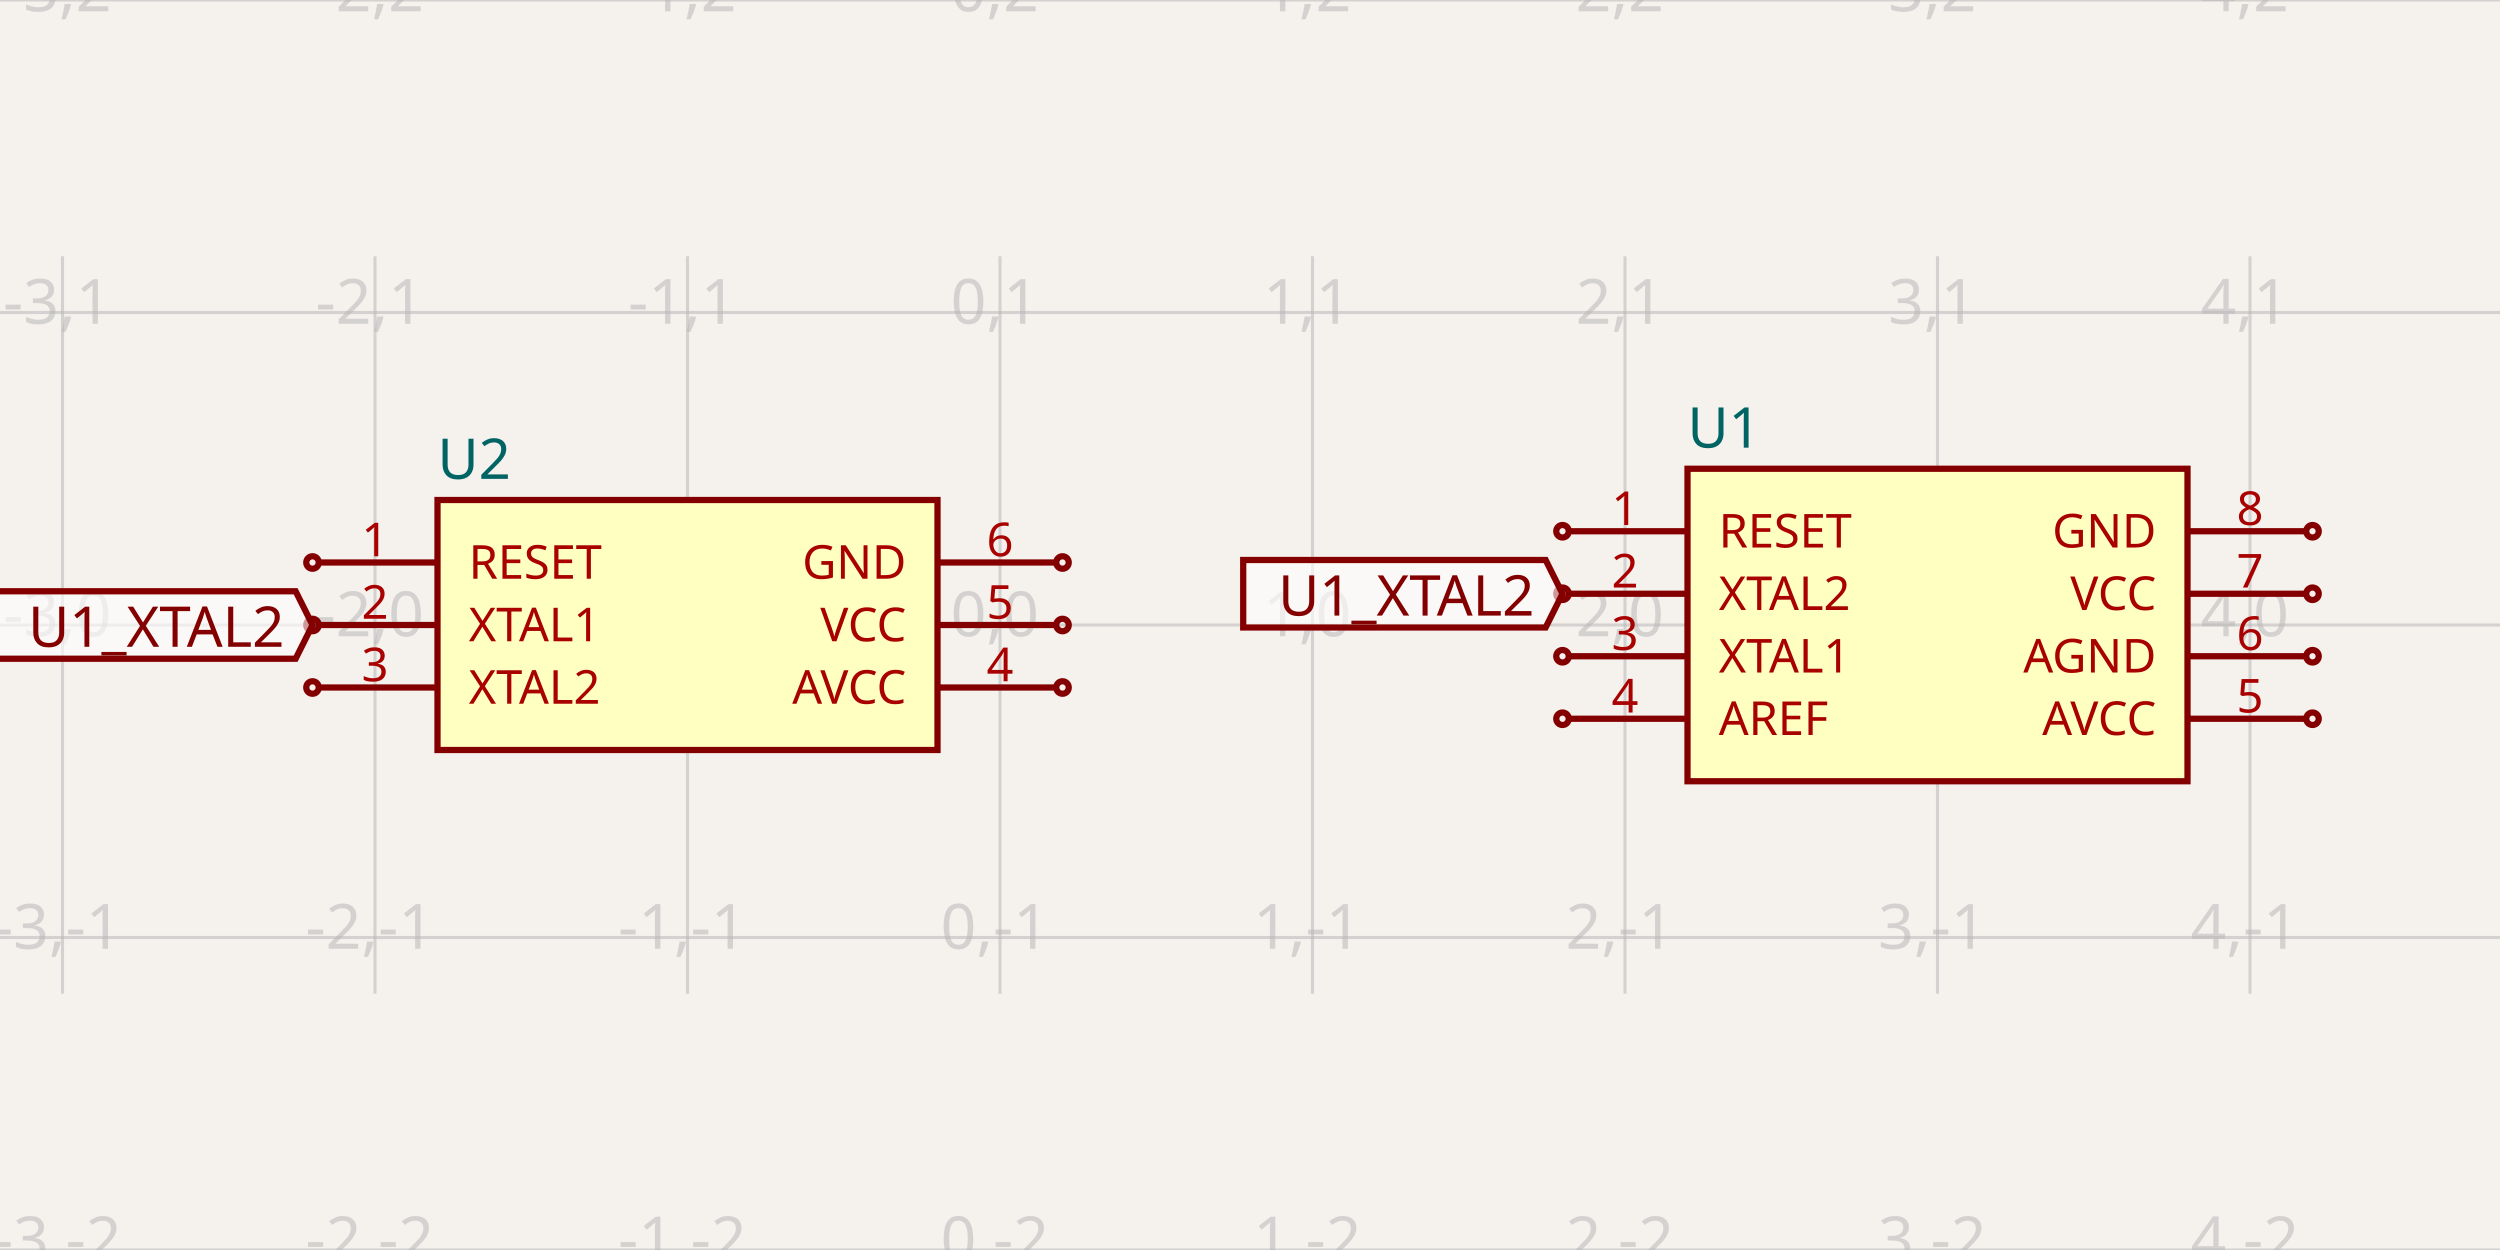
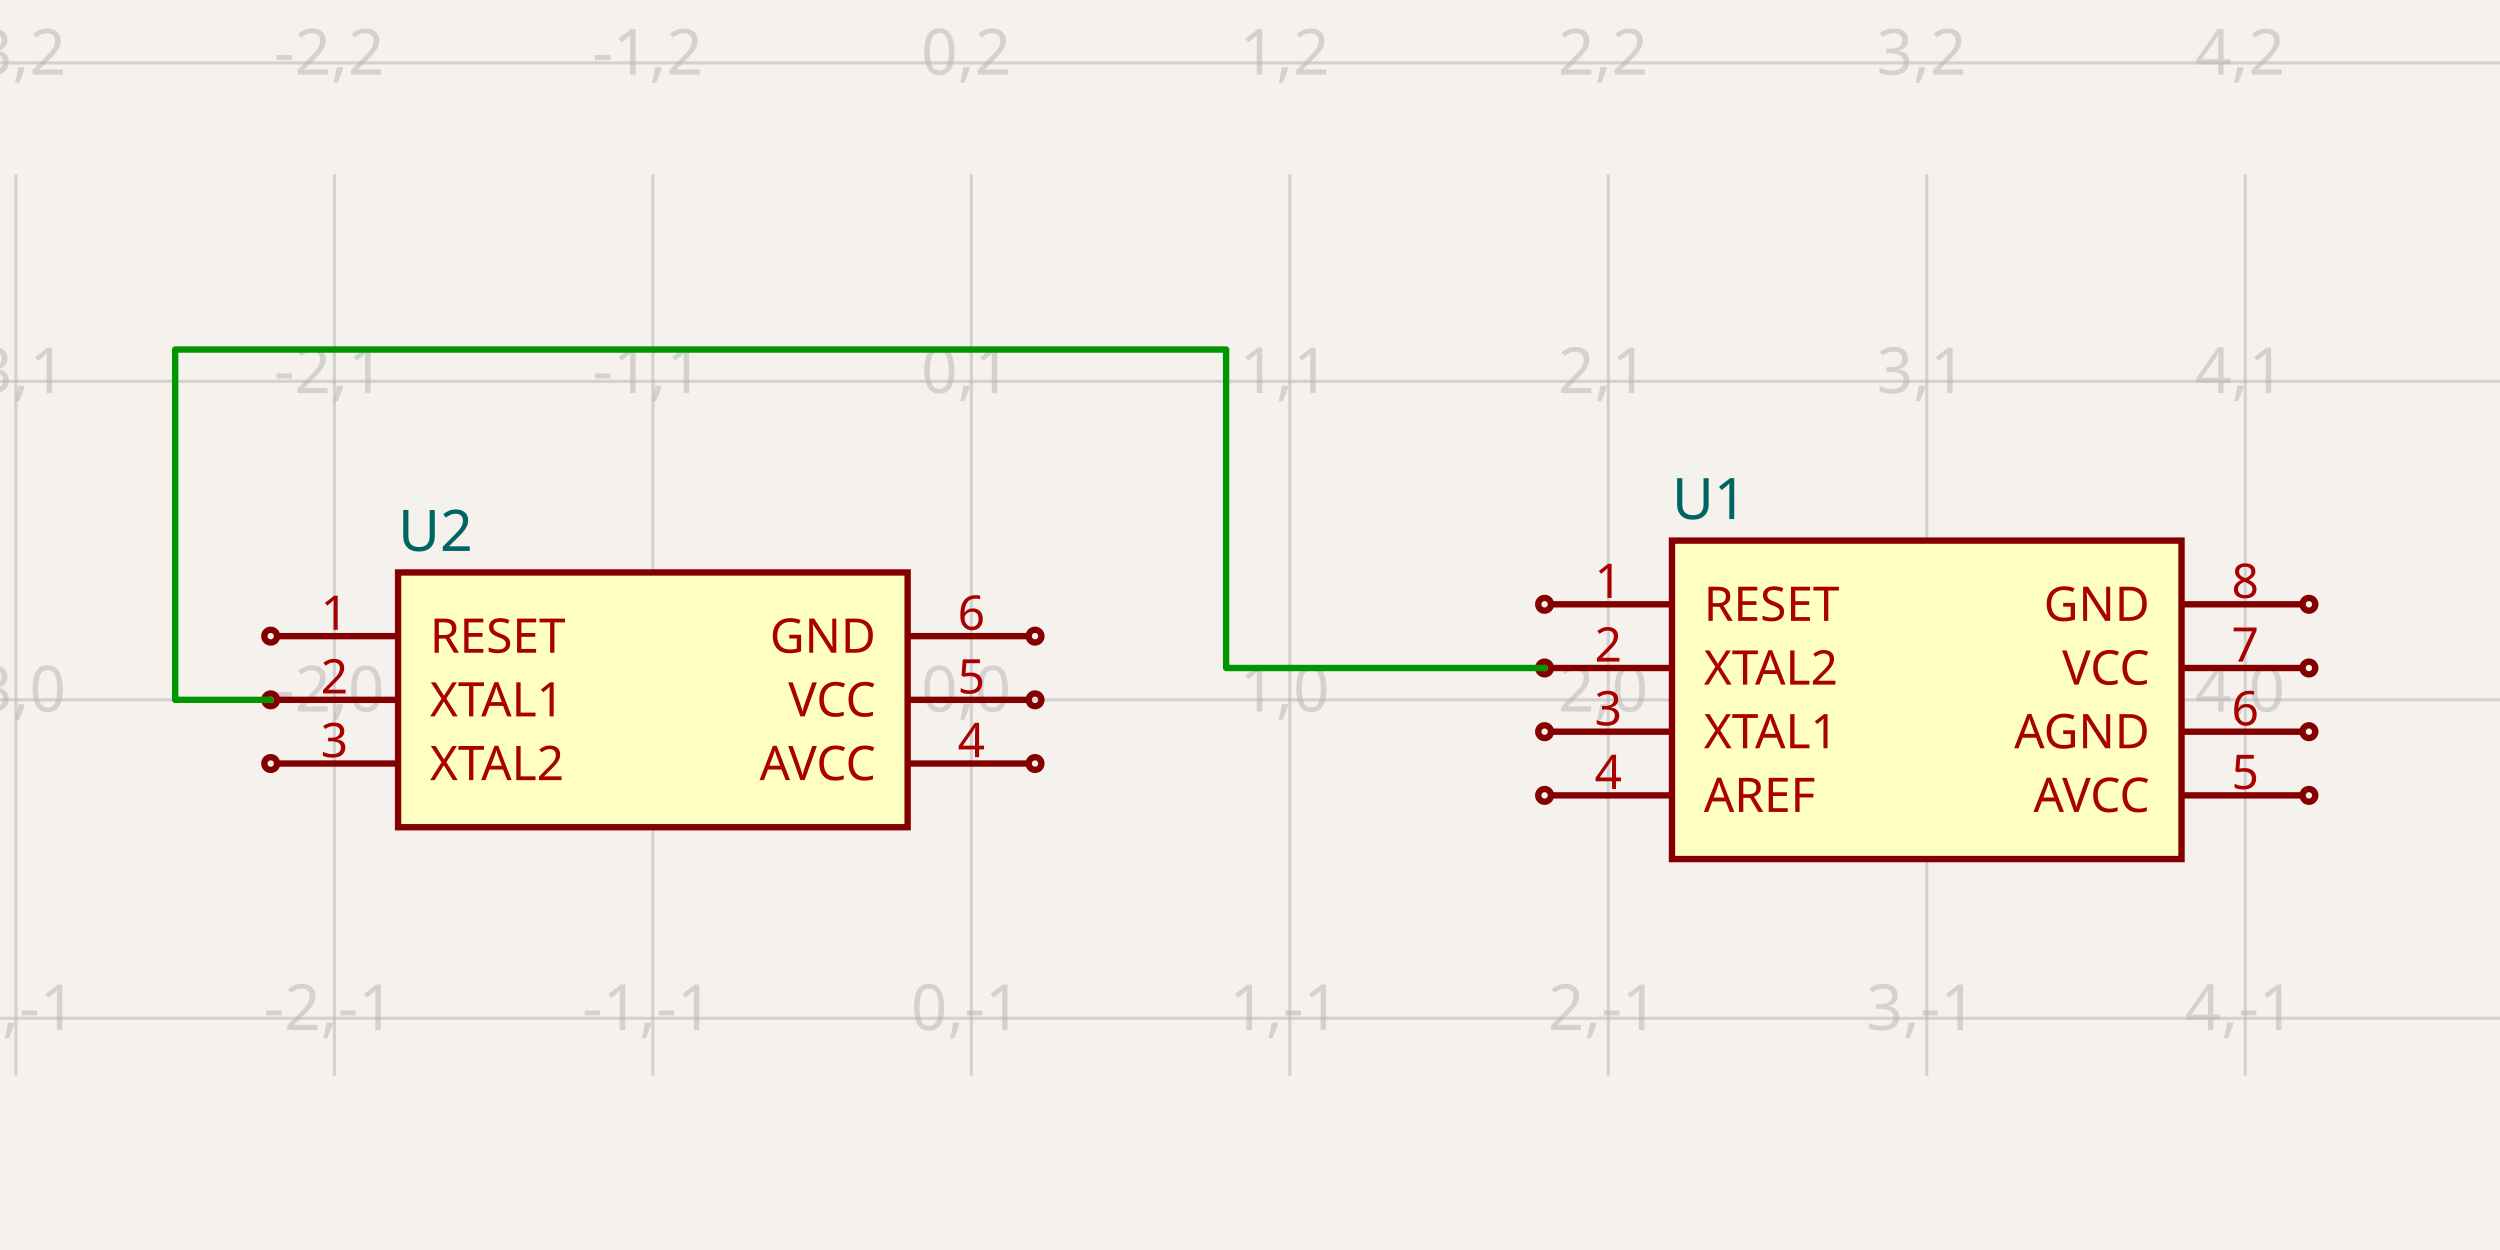
- <svg xmlns="http://www.w3.org/2000/svg" width="1200" height="600" style="background-color: rgb(245, 241, 237)" data-real-to-screen-transform="matrix(150,0,0,-150,480,300)">
+ <svg xmlns="http://www.w3.org/2000/svg" width="1200" height="600" style="background-color: rgb(245, 241, 237)" data-real-to-screen-transform="matrix(152.8662420382,0,0,-152.8662420382,466.2420382166,335.923566879)">
  <style>
              .boundary { fill: rgb(245, 241, 237); }
              .schematic-boundary { fill: none; stroke: #fff; }
              .component { fill: none; stroke: rgb(132, 0, 0); }
              .chip { fill: rgb(255, 255, 194); stroke: rgb(132, 0, 0); }
              .component-pin { fill: none; stroke: rgb(132, 0, 0); }
              .trace:hover {
                filter: invert(1);
              }
              .trace:hover .trace-crossing-outline {
                opacity: 0;
              }
              .text { font-family: sans-serif; fill: rgb(0, 150, 0); }
              .pin-number { fill: rgb(169, 0, 0); }
              .port-label { fill: rgb(0, 100, 100); }
              .component-name { fill: rgb(0, 100, 100); }
            </style>
  <rect class="boundary" x="0" y="0" width="1200" height="600" />
  <g class="grid">
-     <line x1="-120" y1="477" x2="-120" y2="123" stroke="rgb(181, 181, 181)" stroke-width="1.5" stroke-opacity="0.5" />
-     <line x1="30" y1="477" x2="30" y2="123" stroke="rgb(181, 181, 181)" stroke-width="1.5" stroke-opacity="0.5" />
-     <line x1="180" y1="477" x2="180" y2="123" stroke="rgb(181, 181, 181)" stroke-width="1.5" stroke-opacity="0.5" />
-     <line x1="330" y1="477" x2="330" y2="123" stroke="rgb(181, 181, 181)" stroke-width="1.5" stroke-opacity="0.5" />
-     <line x1="480" y1="477" x2="480" y2="123" stroke="rgb(181, 181, 181)" stroke-width="1.5" stroke-opacity="0.5" />
-     <line x1="630" y1="477" x2="630" y2="123" stroke="rgb(181, 181, 181)" stroke-width="1.5" stroke-opacity="0.5" />
-     <line x1="780" y1="477" x2="780" y2="123" stroke="rgb(181, 181, 181)" stroke-width="1.5" stroke-opacity="0.5" />
-     <line x1="930" y1="477" x2="930" y2="123" stroke="rgb(181, 181, 181)" stroke-width="1.5" stroke-opacity="0.5" />
-     <line x1="1080" y1="477" x2="1080" y2="123" stroke="rgb(181, 181, 181)" stroke-width="1.5" stroke-opacity="0.5" />
-     <line x1="1230" y1="477" x2="1230" y2="123" stroke="rgb(181, 181, 181)" stroke-width="1.5" stroke-opacity="0.5" />
-     <line x1="0" y1="600" x2="1200" y2="600" stroke="rgb(181, 181, 181)" stroke-width="1.5" stroke-opacity="0.5" />
-     <line x1="0" y1="450" x2="1200" y2="450" stroke="rgb(181, 181, 181)" stroke-width="1.5" stroke-opacity="0.5" />
-     <line x1="0" y1="300" x2="1200" y2="300" stroke="rgb(181, 181, 181)" stroke-width="1.5" stroke-opacity="0.5" />
-     <line x1="0" y1="150" x2="1200" y2="150" stroke="rgb(181, 181, 181)" stroke-width="1.5" stroke-opacity="0.5" />
-     <line x1="0" y1="0" x2="1200" y2="0" stroke="rgb(181, 181, 181)" stroke-width="1.5" stroke-opacity="0.5" />
-     <text x="-122.5" y="595" fill="rgb(181, 181, 181)" font-size="30" fill-opacity="0.5" text-anchor="middle" dominant-baseline="middle" font-family="sans-serif">-4,-2</text>
-     <text x="-122.5" y="445" fill="rgb(181, 181, 181)" font-size="30" fill-opacity="0.5" text-anchor="middle" dominant-baseline="middle" font-family="sans-serif">-4,-1</text>
-     <text x="-122.5" y="295" fill="rgb(181, 181, 181)" font-size="30" fill-opacity="0.5" text-anchor="middle" dominant-baseline="middle" font-family="sans-serif">-4,0</text>
-     <text x="-122.5" y="145" fill="rgb(181, 181, 181)" font-size="30" fill-opacity="0.5" text-anchor="middle" dominant-baseline="middle" font-family="sans-serif">-4,1</text>
-     <text x="-122.5" y="-5" fill="rgb(181, 181, 181)" font-size="30" fill-opacity="0.5" text-anchor="middle" dominant-baseline="middle" font-family="sans-serif">-4,2</text>
-     <text x="27.5" y="595" fill="rgb(181, 181, 181)" font-size="30" fill-opacity="0.5" text-anchor="middle" dominant-baseline="middle" font-family="sans-serif">-3,-2</text>
-     <text x="27.5" y="445" fill="rgb(181, 181, 181)" font-size="30" fill-opacity="0.5" text-anchor="middle" dominant-baseline="middle" font-family="sans-serif">-3,-1</text>
-     <text x="27.5" y="295" fill="rgb(181, 181, 181)" font-size="30" fill-opacity="0.5" text-anchor="middle" dominant-baseline="middle" font-family="sans-serif">-3,0</text>
-     <text x="27.5" y="145" fill="rgb(181, 181, 181)" font-size="30" fill-opacity="0.5" text-anchor="middle" dominant-baseline="middle" font-family="sans-serif">-3,1</text>
-     <text x="27.5" y="-5" fill="rgb(181, 181, 181)" font-size="30" fill-opacity="0.5" text-anchor="middle" dominant-baseline="middle" font-family="sans-serif">-3,2</text>
-     <text x="177.5" y="595" fill="rgb(181, 181, 181)" font-size="30" fill-opacity="0.5" text-anchor="middle" dominant-baseline="middle" font-family="sans-serif">-2,-2</text>
-     <text x="177.5" y="445" fill="rgb(181, 181, 181)" font-size="30" fill-opacity="0.5" text-anchor="middle" dominant-baseline="middle" font-family="sans-serif">-2,-1</text>
-     <text x="177.5" y="295" fill="rgb(181, 181, 181)" font-size="30" fill-opacity="0.5" text-anchor="middle" dominant-baseline="middle" font-family="sans-serif">-2,0</text>
-     <text x="177.5" y="145" fill="rgb(181, 181, 181)" font-size="30" fill-opacity="0.5" text-anchor="middle" dominant-baseline="middle" font-family="sans-serif">-2,1</text>
-     <text x="177.5" y="-5" fill="rgb(181, 181, 181)" font-size="30" fill-opacity="0.5" text-anchor="middle" dominant-baseline="middle" font-family="sans-serif">-2,2</text>
-     <text x="327.5" y="595" fill="rgb(181, 181, 181)" font-size="30" fill-opacity="0.5" text-anchor="middle" dominant-baseline="middle" font-family="sans-serif">-1,-2</text>
-     <text x="327.5" y="445" fill="rgb(181, 181, 181)" font-size="30" fill-opacity="0.5" text-anchor="middle" dominant-baseline="middle" font-family="sans-serif">-1,-1</text>
-     <text x="327.5" y="295" fill="rgb(181, 181, 181)" font-size="30" fill-opacity="0.5" text-anchor="middle" dominant-baseline="middle" font-family="sans-serif">-1,0</text>
-     <text x="327.5" y="145" fill="rgb(181, 181, 181)" font-size="30" fill-opacity="0.5" text-anchor="middle" dominant-baseline="middle" font-family="sans-serif">-1,1</text>
-     <text x="327.5" y="-5" fill="rgb(181, 181, 181)" font-size="30" fill-opacity="0.5" text-anchor="middle" dominant-baseline="middle" font-family="sans-serif">-1,2</text>
-     <text x="477.5" y="595" fill="rgb(181, 181, 181)" font-size="30" fill-opacity="0.5" text-anchor="middle" dominant-baseline="middle" font-family="sans-serif">0,-2</text>
-     <text x="477.5" y="445" fill="rgb(181, 181, 181)" font-size="30" fill-opacity="0.5" text-anchor="middle" dominant-baseline="middle" font-family="sans-serif">0,-1</text>
-     <text x="477.5" y="295" fill="rgb(181, 181, 181)" font-size="30" fill-opacity="0.5" text-anchor="middle" dominant-baseline="middle" font-family="sans-serif">0,0</text>
-     <text x="477.5" y="145" fill="rgb(181, 181, 181)" font-size="30" fill-opacity="0.5" text-anchor="middle" dominant-baseline="middle" font-family="sans-serif">0,1</text>
-     <text x="477.5" y="-5" fill="rgb(181, 181, 181)" font-size="30" fill-opacity="0.5" text-anchor="middle" dominant-baseline="middle" font-family="sans-serif">0,2</text>
-     <text x="627.5" y="595" fill="rgb(181, 181, 181)" font-size="30" fill-opacity="0.5" text-anchor="middle" dominant-baseline="middle" font-family="sans-serif">1,-2</text>
-     <text x="627.5" y="445" fill="rgb(181, 181, 181)" font-size="30" fill-opacity="0.5" text-anchor="middle" dominant-baseline="middle" font-family="sans-serif">1,-1</text>
-     <text x="627.5" y="295" fill="rgb(181, 181, 181)" font-size="30" fill-opacity="0.5" text-anchor="middle" dominant-baseline="middle" font-family="sans-serif">1,0</text>
-     <text x="627.5" y="145" fill="rgb(181, 181, 181)" font-size="30" fill-opacity="0.5" text-anchor="middle" dominant-baseline="middle" font-family="sans-serif">1,1</text>
-     <text x="627.5" y="-5" fill="rgb(181, 181, 181)" font-size="30" fill-opacity="0.5" text-anchor="middle" dominant-baseline="middle" font-family="sans-serif">1,2</text>
-     <text x="777.5" y="595" fill="rgb(181, 181, 181)" font-size="30" fill-opacity="0.5" text-anchor="middle" dominant-baseline="middle" font-family="sans-serif">2,-2</text>
-     <text x="777.5" y="445" fill="rgb(181, 181, 181)" font-size="30" fill-opacity="0.5" text-anchor="middle" dominant-baseline="middle" font-family="sans-serif">2,-1</text>
-     <text x="777.5" y="295" fill="rgb(181, 181, 181)" font-size="30" fill-opacity="0.5" text-anchor="middle" dominant-baseline="middle" font-family="sans-serif">2,0</text>
-     <text x="777.5" y="145" fill="rgb(181, 181, 181)" font-size="30" fill-opacity="0.5" text-anchor="middle" dominant-baseline="middle" font-family="sans-serif">2,1</text>
-     <text x="777.5" y="-5" fill="rgb(181, 181, 181)" font-size="30" fill-opacity="0.5" text-anchor="middle" dominant-baseline="middle" font-family="sans-serif">2,2</text>
-     <text x="927.5" y="595" fill="rgb(181, 181, 181)" font-size="30" fill-opacity="0.5" text-anchor="middle" dominant-baseline="middle" font-family="sans-serif">3,-2</text>
-     <text x="927.5" y="445" fill="rgb(181, 181, 181)" font-size="30" fill-opacity="0.5" text-anchor="middle" dominant-baseline="middle" font-family="sans-serif">3,-1</text>
-     <text x="927.5" y="295" fill="rgb(181, 181, 181)" font-size="30" fill-opacity="0.5" text-anchor="middle" dominant-baseline="middle" font-family="sans-serif">3,0</text>
-     <text x="927.5" y="145" fill="rgb(181, 181, 181)" font-size="30" fill-opacity="0.5" text-anchor="middle" dominant-baseline="middle" font-family="sans-serif">3,1</text>
-     <text x="927.5" y="-5" fill="rgb(181, 181, 181)" font-size="30" fill-opacity="0.5" text-anchor="middle" dominant-baseline="middle" font-family="sans-serif">3,2</text>
-     <text x="1077.5" y="595" fill="rgb(181, 181, 181)" font-size="30" fill-opacity="0.5" text-anchor="middle" dominant-baseline="middle" font-family="sans-serif">4,-2</text>
-     <text x="1077.5" y="445" fill="rgb(181, 181, 181)" font-size="30" fill-opacity="0.5" text-anchor="middle" dominant-baseline="middle" font-family="sans-serif">4,-1</text>
-     <text x="1077.5" y="295" fill="rgb(181, 181, 181)" font-size="30" fill-opacity="0.5" text-anchor="middle" dominant-baseline="middle" font-family="sans-serif">4,0</text>
-     <text x="1077.5" y="145" fill="rgb(181, 181, 181)" font-size="30" fill-opacity="0.5" text-anchor="middle" dominant-baseline="middle" font-family="sans-serif">4,1</text>
-     <text x="1077.5" y="-5" fill="rgb(181, 181, 181)" font-size="30" fill-opacity="0.5" text-anchor="middle" dominant-baseline="middle" font-family="sans-serif">4,2</text>
-     <text x="1227.5" y="595" fill="rgb(181, 181, 181)" font-size="30" fill-opacity="0.5" text-anchor="middle" dominant-baseline="middle" font-family="sans-serif">5,-2</text>
-     <text x="1227.5" y="445" fill="rgb(181, 181, 181)" font-size="30" fill-opacity="0.5" text-anchor="middle" dominant-baseline="middle" font-family="sans-serif">5,-1</text>
-     <text x="1227.5" y="295" fill="rgb(181, 181, 181)" font-size="30" fill-opacity="0.5" text-anchor="middle" dominant-baseline="middle" font-family="sans-serif">5,0</text>
-     <text x="1227.5" y="145" fill="rgb(181, 181, 181)" font-size="30" fill-opacity="0.5" text-anchor="middle" dominant-baseline="middle" font-family="sans-serif">5,1</text>
-     <text x="1227.5" y="-5" fill="rgb(181, 181, 181)" font-size="30" fill-opacity="0.5" text-anchor="middle" dominant-baseline="middle" font-family="sans-serif">5,2</text>
+     <line x1="-145.223" y1="516.306" x2="-145.223" y2="83.694" stroke="rgb(181, 181, 181)" stroke-width="1.529" stroke-opacity="0.5" />
+     <line x1="7.643" y1="516.306" x2="7.643" y2="83.694" stroke="rgb(181, 181, 181)" stroke-width="1.529" stroke-opacity="0.5" />
+     <line x1="160.51" y1="516.306" x2="160.51" y2="83.694" stroke="rgb(181, 181, 181)" stroke-width="1.529" stroke-opacity="0.5" />
+     <line x1="313.376" y1="516.306" x2="313.376" y2="83.694" stroke="rgb(181, 181, 181)" stroke-width="1.529" stroke-opacity="0.5" />
+     <line x1="466.242" y1="516.306" x2="466.242" y2="83.694" stroke="rgb(181, 181, 181)" stroke-width="1.529" stroke-opacity="0.5" />
+     <line x1="619.108" y1="516.306" x2="619.108" y2="83.694" stroke="rgb(181, 181, 181)" stroke-width="1.529" stroke-opacity="0.5" />
+     <line x1="771.975" y1="516.306" x2="771.975" y2="83.694" stroke="rgb(181, 181, 181)" stroke-width="1.529" stroke-opacity="0.5" />
+     <line x1="924.841" y1="516.306" x2="924.841" y2="83.694" stroke="rgb(181, 181, 181)" stroke-width="1.529" stroke-opacity="0.5" />
+     <line x1="1077.707" y1="516.306" x2="1077.707" y2="83.694" stroke="rgb(181, 181, 181)" stroke-width="1.529" stroke-opacity="0.5" />
+     <line x1="1230.573" y1="516.306" x2="1230.573" y2="83.694" stroke="rgb(181, 181, 181)" stroke-width="1.529" stroke-opacity="0.5" />
+     <line x1="9.00399754755199e-11" y1="641.656" x2="1200" y2="641.656" stroke="rgb(181, 181, 181)" stroke-width="1.529" stroke-opacity="0.5" />
+     <line x1="9.00399754755199e-11" y1="488.79" x2="1200" y2="488.79" stroke="rgb(181, 181, 181)" stroke-width="1.529" stroke-opacity="0.5" />
+     <line x1="9.00399754755199e-11" y1="335.924" x2="1200" y2="335.924" stroke="rgb(181, 181, 181)" stroke-width="1.529" stroke-opacity="0.5" />
+     <line x1="9.00399754755199e-11" y1="183.057" x2="1200" y2="183.057" stroke="rgb(181, 181, 181)" stroke-width="1.529" stroke-opacity="0.5" />
+     <line x1="9.00399754755199e-11" y1="30.191" x2="1200" y2="30.191" stroke="rgb(181, 181, 181)" stroke-width="1.529" stroke-opacity="0.5" />
+     <text x="-147.723" y="636.656" fill="rgb(181, 181, 181)" font-size="30.573" fill-opacity="0.5" text-anchor="middle" dominant-baseline="middle" font-family="sans-serif">-4,-2</text>
+     <text x="-147.723" y="483.79" fill="rgb(181, 181, 181)" font-size="30.573" fill-opacity="0.5" text-anchor="middle" dominant-baseline="middle" font-family="sans-serif">-4,-1</text>
+     <text x="-147.723" y="330.924" fill="rgb(181, 181, 181)" font-size="30.573" fill-opacity="0.5" text-anchor="middle" dominant-baseline="middle" font-family="sans-serif">-4,0</text>
+     <text x="-147.723" y="178.057" fill="rgb(181, 181, 181)" font-size="30.573" fill-opacity="0.5" text-anchor="middle" dominant-baseline="middle" font-family="sans-serif">-4,1</text>
+     <text x="-147.723" y="25.191" fill="rgb(181, 181, 181)" font-size="30.573" fill-opacity="0.5" text-anchor="middle" dominant-baseline="middle" font-family="sans-serif">-4,2</text>
+     <text x="5.143" y="636.656" fill="rgb(181, 181, 181)" font-size="30.573" fill-opacity="0.5" text-anchor="middle" dominant-baseline="middle" font-family="sans-serif">-3,-2</text>
+     <text x="5.143" y="483.79" fill="rgb(181, 181, 181)" font-size="30.573" fill-opacity="0.5" text-anchor="middle" dominant-baseline="middle" font-family="sans-serif">-3,-1</text>
+     <text x="5.143" y="330.924" fill="rgb(181, 181, 181)" font-size="30.573" fill-opacity="0.5" text-anchor="middle" dominant-baseline="middle" font-family="sans-serif">-3,0</text>
+     <text x="5.143" y="178.057" fill="rgb(181, 181, 181)" font-size="30.573" fill-opacity="0.5" text-anchor="middle" dominant-baseline="middle" font-family="sans-serif">-3,1</text>
+     <text x="5.143" y="25.191" fill="rgb(181, 181, 181)" font-size="30.573" fill-opacity="0.5" text-anchor="middle" dominant-baseline="middle" font-family="sans-serif">-3,2</text>
+     <text x="158.01" y="636.656" fill="rgb(181, 181, 181)" font-size="30.573" fill-opacity="0.5" text-anchor="middle" dominant-baseline="middle" font-family="sans-serif">-2,-2</text>
+     <text x="158.01" y="483.79" fill="rgb(181, 181, 181)" font-size="30.573" fill-opacity="0.5" text-anchor="middle" dominant-baseline="middle" font-family="sans-serif">-2,-1</text>
+     <text x="158.01" y="330.924" fill="rgb(181, 181, 181)" font-size="30.573" fill-opacity="0.5" text-anchor="middle" dominant-baseline="middle" font-family="sans-serif">-2,0</text>
+     <text x="158.01" y="178.057" fill="rgb(181, 181, 181)" font-size="30.573" fill-opacity="0.5" text-anchor="middle" dominant-baseline="middle" font-family="sans-serif">-2,1</text>
+     <text x="158.01" y="25.191" fill="rgb(181, 181, 181)" font-size="30.573" fill-opacity="0.5" text-anchor="middle" dominant-baseline="middle" font-family="sans-serif">-2,2</text>
+     <text x="310.876" y="636.656" fill="rgb(181, 181, 181)" font-size="30.573" fill-opacity="0.5" text-anchor="middle" dominant-baseline="middle" font-family="sans-serif">-1,-2</text>
+     <text x="310.876" y="483.79" fill="rgb(181, 181, 181)" font-size="30.573" fill-opacity="0.5" text-anchor="middle" dominant-baseline="middle" font-family="sans-serif">-1,-1</text>
+     <text x="310.876" y="330.924" fill="rgb(181, 181, 181)" font-size="30.573" fill-opacity="0.5" text-anchor="middle" dominant-baseline="middle" font-family="sans-serif">-1,0</text>
+     <text x="310.876" y="178.057" fill="rgb(181, 181, 181)" font-size="30.573" fill-opacity="0.5" text-anchor="middle" dominant-baseline="middle" font-family="sans-serif">-1,1</text>
+     <text x="310.876" y="25.191" fill="rgb(181, 181, 181)" font-size="30.573" fill-opacity="0.5" text-anchor="middle" dominant-baseline="middle" font-family="sans-serif">-1,2</text>
+     <text x="463.742" y="636.656" fill="rgb(181, 181, 181)" font-size="30.573" fill-opacity="0.5" text-anchor="middle" dominant-baseline="middle" font-family="sans-serif">0,-2</text>
+     <text x="463.742" y="483.79" fill="rgb(181, 181, 181)" font-size="30.573" fill-opacity="0.5" text-anchor="middle" dominant-baseline="middle" font-family="sans-serif">0,-1</text>
+     <text x="463.742" y="330.924" fill="rgb(181, 181, 181)" font-size="30.573" fill-opacity="0.5" text-anchor="middle" dominant-baseline="middle" font-family="sans-serif">0,0</text>
+     <text x="463.742" y="178.057" fill="rgb(181, 181, 181)" font-size="30.573" fill-opacity="0.5" text-anchor="middle" dominant-baseline="middle" font-family="sans-serif">0,1</text>
+     <text x="463.742" y="25.191" fill="rgb(181, 181, 181)" font-size="30.573" fill-opacity="0.5" text-anchor="middle" dominant-baseline="middle" font-family="sans-serif">0,2</text>
+     <text x="616.608" y="636.656" fill="rgb(181, 181, 181)" font-size="30.573" fill-opacity="0.5" text-anchor="middle" dominant-baseline="middle" font-family="sans-serif">1,-2</text>
+     <text x="616.608" y="483.79" fill="rgb(181, 181, 181)" font-size="30.573" fill-opacity="0.5" text-anchor="middle" dominant-baseline="middle" font-family="sans-serif">1,-1</text>
+     <text x="616.608" y="330.924" fill="rgb(181, 181, 181)" font-size="30.573" fill-opacity="0.5" text-anchor="middle" dominant-baseline="middle" font-family="sans-serif">1,0</text>
+     <text x="616.608" y="178.057" fill="rgb(181, 181, 181)" font-size="30.573" fill-opacity="0.5" text-anchor="middle" dominant-baseline="middle" font-family="sans-serif">1,1</text>
+     <text x="616.608" y="25.191" fill="rgb(181, 181, 181)" font-size="30.573" fill-opacity="0.5" text-anchor="middle" dominant-baseline="middle" font-family="sans-serif">1,2</text>
+     <text x="769.475" y="636.656" fill="rgb(181, 181, 181)" font-size="30.573" fill-opacity="0.5" text-anchor="middle" dominant-baseline="middle" font-family="sans-serif">2,-2</text>
+     <text x="769.475" y="483.79" fill="rgb(181, 181, 181)" font-size="30.573" fill-opacity="0.5" text-anchor="middle" dominant-baseline="middle" font-family="sans-serif">2,-1</text>
+     <text x="769.475" y="330.924" fill="rgb(181, 181, 181)" font-size="30.573" fill-opacity="0.5" text-anchor="middle" dominant-baseline="middle" font-family="sans-serif">2,0</text>
+     <text x="769.475" y="178.057" fill="rgb(181, 181, 181)" font-size="30.573" fill-opacity="0.5" text-anchor="middle" dominant-baseline="middle" font-family="sans-serif">2,1</text>
+     <text x="769.475" y="25.191" fill="rgb(181, 181, 181)" font-size="30.573" fill-opacity="0.5" text-anchor="middle" dominant-baseline="middle" font-family="sans-serif">2,2</text>
+     <text x="922.341" y="636.656" fill="rgb(181, 181, 181)" font-size="30.573" fill-opacity="0.5" text-anchor="middle" dominant-baseline="middle" font-family="sans-serif">3,-2</text>
+     <text x="922.341" y="483.79" fill="rgb(181, 181, 181)" font-size="30.573" fill-opacity="0.5" text-anchor="middle" dominant-baseline="middle" font-family="sans-serif">3,-1</text>
+     <text x="922.341" y="330.924" fill="rgb(181, 181, 181)" font-size="30.573" fill-opacity="0.5" text-anchor="middle" dominant-baseline="middle" font-family="sans-serif">3,0</text>
+     <text x="922.341" y="178.057" fill="rgb(181, 181, 181)" font-size="30.573" fill-opacity="0.5" text-anchor="middle" dominant-baseline="middle" font-family="sans-serif">3,1</text>
+     <text x="922.341" y="25.191" fill="rgb(181, 181, 181)" font-size="30.573" fill-opacity="0.5" text-anchor="middle" dominant-baseline="middle" font-family="sans-serif">3,2</text>
+     <text x="1075.207" y="636.656" fill="rgb(181, 181, 181)" font-size="30.573" fill-opacity="0.5" text-anchor="middle" dominant-baseline="middle" font-family="sans-serif">4,-2</text>
+     <text x="1075.207" y="483.79" fill="rgb(181, 181, 181)" font-size="30.573" fill-opacity="0.5" text-anchor="middle" dominant-baseline="middle" font-family="sans-serif">4,-1</text>
+     <text x="1075.207" y="330.924" fill="rgb(181, 181, 181)" font-size="30.573" fill-opacity="0.5" text-anchor="middle" dominant-baseline="middle" font-family="sans-serif">4,0</text>
+     <text x="1075.207" y="178.057" fill="rgb(181, 181, 181)" font-size="30.573" fill-opacity="0.5" text-anchor="middle" dominant-baseline="middle" font-family="sans-serif">4,1</text>
+     <text x="1075.207" y="25.191" fill="rgb(181, 181, 181)" font-size="30.573" fill-opacity="0.5" text-anchor="middle" dominant-baseline="middle" font-family="sans-serif">4,2</text>
+     <text x="1228.073" y="636.656" fill="rgb(181, 181, 181)" font-size="30.573" fill-opacity="0.5" text-anchor="middle" dominant-baseline="middle" font-family="sans-serif">5,-2</text>
+     <text x="1228.073" y="483.79" fill="rgb(181, 181, 181)" font-size="30.573" fill-opacity="0.5" text-anchor="middle" dominant-baseline="middle" font-family="sans-serif">5,-1</text>
+     <text x="1228.073" y="330.924" fill="rgb(181, 181, 181)" font-size="30.573" fill-opacity="0.5" text-anchor="middle" dominant-baseline="middle" font-family="sans-serif">5,0</text>
+     <text x="1228.073" y="178.057" fill="rgb(181, 181, 181)" font-size="30.573" fill-opacity="0.5" text-anchor="middle" dominant-baseline="middle" font-family="sans-serif">5,1</text>
+     <text x="1228.073" y="25.191" fill="rgb(181, 181, 181)" font-size="30.573" fill-opacity="0.5" text-anchor="middle" dominant-baseline="middle" font-family="sans-serif">5,2</text>
  </g>
  <g data-circuit-json-type="schematic_component" data-schematic-component-id="schematic_component_0">
-     <rect class="component chip" x="810" y="225" width="240" height="150" stroke-width="3px" fill="rgb(255, 255, 194)" stroke="rgb(132, 0, 0)" />
-     <rect class="component-overlay" x="810" y="225" width="240" height="150" fill="transparent" />
-     <text x="810" y="394.5" fill="#006464" text-anchor="start" dominant-baseline="middle" font-family="sans-serif" font-size="27px" transform="rotate(0, 810, 394.5)" />
-     <text x="810" y="205.5" fill="#006464" text-anchor="start" dominant-baseline="middle" font-family="sans-serif" font-size="27px" transform="rotate(0, 810, 205.5)">U1</text>
-     <line class="component-pin" x1="753" y1="255" x2="810" y2="255" stroke-width="3px" />
-     <circle class="component-pin" cx="750" cy="255" r="3" stroke-width="3px" />
-     <text class="pin-number" x="780" y="252" style="font-family: sans-serif;" fill="rgb(169, 0, 0)" text-anchor="middle" dominant-baseline="auto" font-size="22.5px" transform="">1</text>
-     <text class="pin-number" x="825" y="255" style="font-family: sans-serif;" fill="rgb(169, 0, 0)" text-anchor="start" dominant-baseline="middle" font-size="22.5px" transform="">RESET</text>
-     <line class="component-pin" x1="753" y1="285" x2="810" y2="285" stroke-width="3px" />
-     <circle class="component-pin" cx="750" cy="285" r="3" stroke-width="3px" />
-     <text class="pin-number" x="780" y="282" style="font-family: sans-serif;" fill="rgb(169, 0, 0)" text-anchor="middle" dominant-baseline="auto" font-size="22.5px" transform="">2</text>
-     <text class="pin-number" x="825" y="285" style="font-family: sans-serif;" fill="rgb(169, 0, 0)" text-anchor="start" dominant-baseline="middle" font-size="22.5px" transform="">XTAL2</text>
-     <line class="component-pin" x1="753" y1="315" x2="810" y2="315" stroke-width="3px" />
-     <circle class="component-pin" cx="750" cy="315" r="3" stroke-width="3px" />
-     <text class="pin-number" x="780" y="312" style="font-family: sans-serif;" fill="rgb(169, 0, 0)" text-anchor="middle" dominant-baseline="auto" font-size="22.5px" transform="">3</text>
-     <text class="pin-number" x="825" y="315" style="font-family: sans-serif;" fill="rgb(169, 0, 0)" text-anchor="start" dominant-baseline="middle" font-size="22.5px" transform="">XTAL1</text>
-     <line class="component-pin" x1="753" y1="345" x2="810" y2="345" stroke-width="3px" />
-     <circle class="component-pin" cx="750" cy="345" r="3" stroke-width="3px" />
-     <text class="pin-number" x="780" y="342" style="font-family: sans-serif;" fill="rgb(169, 0, 0)" text-anchor="middle" dominant-baseline="auto" font-size="22.5px" transform="">4</text>
-     <text class="pin-number" x="825" y="345" style="font-family: sans-serif;" fill="rgb(169, 0, 0)" text-anchor="start" dominant-baseline="middle" font-size="22.5px" transform="">AREF</text>
-     <line class="component-pin" x1="1107" y1="345" x2="1050" y2="345" stroke-width="3px" />
-     <circle class="component-pin" cx="1110" cy="345" r="3" stroke-width="3px" />
-     <text class="pin-number" x="1080" y="342" style="font-family: sans-serif;" fill="rgb(169, 0, 0)" text-anchor="middle" dominant-baseline="auto" font-size="22.5px" transform="">5</text>
-     <text class="pin-number" x="1035" y="345" style="font-family: sans-serif;" fill="rgb(169, 0, 0)" text-anchor="end" dominant-baseline="middle" font-size="22.5px" transform="">AVCC</text>
-     <line class="component-pin" x1="1107" y1="315" x2="1050" y2="315" stroke-width="3px" />
-     <circle class="component-pin" cx="1110" cy="315" r="3" stroke-width="3px" />
-     <text class="pin-number" x="1080" y="312" style="font-family: sans-serif;" fill="rgb(169, 0, 0)" text-anchor="middle" dominant-baseline="auto" font-size="22.5px" transform="">6</text>
-     <text class="pin-number" x="1035" y="315" style="font-family: sans-serif;" fill="rgb(169, 0, 0)" text-anchor="end" dominant-baseline="middle" font-size="22.5px" transform="">AGND</text>
-     <line class="component-pin" x1="1107" y1="285" x2="1050" y2="285" stroke-width="3px" />
-     <circle class="component-pin" cx="1110" cy="285" r="3" stroke-width="3px" />
-     <text class="pin-number" x="1080" y="282" style="font-family: sans-serif;" fill="rgb(169, 0, 0)" text-anchor="middle" dominant-baseline="auto" font-size="22.5px" transform="">7</text>
-     <text class="pin-number" x="1035" y="285" style="font-family: sans-serif;" fill="rgb(169, 0, 0)" text-anchor="end" dominant-baseline="middle" font-size="22.5px" transform="">VCC</text>
-     <line class="component-pin" x1="1107" y1="255" x2="1050" y2="255" stroke-width="3px" />
-     <circle class="component-pin" cx="1110" cy="255" r="3" stroke-width="3px" />
-     <text class="pin-number" x="1080" y="252" style="font-family: sans-serif;" fill="rgb(169, 0, 0)" text-anchor="middle" dominant-baseline="auto" font-size="22.5px" transform="">8</text>
-     <text class="pin-number" x="1035" y="255" style="font-family: sans-serif;" fill="rgb(169, 0, 0)" text-anchor="end" dominant-baseline="middle" font-size="22.5px" transform="">GND</text>
+     <rect class="component chip" x="802.548" y="259.49" width="244.586" height="152.866" stroke-width="3.057px" fill="rgb(255, 255, 194)" stroke="rgb(132, 0, 0)" />
+     <rect class="component-overlay" x="802.548" y="259.49" width="244.586" height="152.866" fill="transparent" />
+     <text x="802.548" y="432.229" fill="#006464" text-anchor="start" dominant-baseline="middle" font-family="sans-serif" font-size="27.516px" transform="rotate(0, 802.5478, 432.2293)" />
+     <text x="802.548" y="239.618" fill="#006464" text-anchor="start" dominant-baseline="middle" font-family="sans-serif" font-size="27.516px" transform="rotate(0, 802.5478, 239.6178)">U1</text>
+     <line class="component-pin" x1="744.459" y1="290.064" x2="802.548" y2="290.064" stroke-width="3.057px" />
+     <circle class="component-pin" cx="741.401" cy="290.064" r="3.057" stroke-width="3.057px" />
+     <text class="pin-number" x="771.975" y="287.006" style="font-family: sans-serif;" fill="rgb(169, 0, 0)" text-anchor="middle" dominant-baseline="auto" font-size="22.93px" transform="">1</text>
+     <text class="pin-number" x="817.834" y="290.064" style="font-family: sans-serif;" fill="rgb(169, 0, 0)" text-anchor="start" dominant-baseline="middle" font-size="22.93px" transform="">RESET</text>
+     <line class="component-pin" x1="744.459" y1="320.637" x2="802.548" y2="320.637" stroke-width="3.057px" />
+     <circle class="component-pin" cx="741.401" cy="320.637" r="3.057" stroke-width="3.057px" />
+     <text class="pin-number" x="771.975" y="317.58" style="font-family: sans-serif;" fill="rgb(169, 0, 0)" text-anchor="middle" dominant-baseline="auto" font-size="22.93px" transform="">2</text>
+     <text class="pin-number" x="817.834" y="320.637" style="font-family: sans-serif;" fill="rgb(169, 0, 0)" text-anchor="start" dominant-baseline="middle" font-size="22.93px" transform="">XTAL2</text>
+     <line class="component-pin" x1="744.459" y1="351.21" x2="802.548" y2="351.21" stroke-width="3.057px" />
+     <circle class="component-pin" cx="741.401" cy="351.21" r="3.057" stroke-width="3.057px" />
+     <text class="pin-number" x="771.975" y="348.153" style="font-family: sans-serif;" fill="rgb(169, 0, 0)" text-anchor="middle" dominant-baseline="auto" font-size="22.93px" transform="">3</text>
+     <text class="pin-number" x="817.834" y="351.21" style="font-family: sans-serif;" fill="rgb(169, 0, 0)" text-anchor="start" dominant-baseline="middle" font-size="22.93px" transform="">XTAL1</text>
+     <line class="component-pin" x1="744.459" y1="381.783" x2="802.548" y2="381.783" stroke-width="3.057px" />
+     <circle class="component-pin" cx="741.401" cy="381.783" r="3.057" stroke-width="3.057px" />
+     <text class="pin-number" x="771.975" y="378.726" style="font-family: sans-serif;" fill="rgb(169, 0, 0)" text-anchor="middle" dominant-baseline="auto" font-size="22.93px" transform="">4</text>
+     <text class="pin-number" x="817.834" y="381.783" style="font-family: sans-serif;" fill="rgb(169, 0, 0)" text-anchor="start" dominant-baseline="middle" font-size="22.93px" transform="">AREF</text>
+     <line class="component-pin" x1="1105.223" y1="381.783" x2="1047.134" y2="381.783" stroke-width="3.057px" />
+     <circle class="component-pin" cx="1108.28" cy="381.783" r="3.057" stroke-width="3.057px" />
+     <text class="pin-number" x="1077.707" y="378.726" style="font-family: sans-serif;" fill="rgb(169, 0, 0)" text-anchor="middle" dominant-baseline="auto" font-size="22.93px" transform="">5</text>
+     <text class="pin-number" x="1031.847" y="381.783" style="font-family: sans-serif;" fill="rgb(169, 0, 0)" text-anchor="end" dominant-baseline="middle" font-size="22.93px" transform="">AVCC</text>
+     <line class="component-pin" x1="1105.223" y1="351.21" x2="1047.134" y2="351.21" stroke-width="3.057px" />
+     <circle class="component-pin" cx="1108.28" cy="351.21" r="3.057" stroke-width="3.057px" />
+     <text class="pin-number" x="1077.707" y="348.153" style="font-family: sans-serif;" fill="rgb(169, 0, 0)" text-anchor="middle" dominant-baseline="auto" font-size="22.93px" transform="">6</text>
+     <text class="pin-number" x="1031.847" y="351.21" style="font-family: sans-serif;" fill="rgb(169, 0, 0)" text-anchor="end" dominant-baseline="middle" font-size="22.93px" transform="">AGND</text>
+     <line class="component-pin" x1="1105.223" y1="320.637" x2="1047.134" y2="320.637" stroke-width="3.057px" />
+     <circle class="component-pin" cx="1108.28" cy="320.637" r="3.057" stroke-width="3.057px" />
+     <text class="pin-number" x="1077.707" y="317.58" style="font-family: sans-serif;" fill="rgb(169, 0, 0)" text-anchor="middle" dominant-baseline="auto" font-size="22.93px" transform="">7</text>
+     <text class="pin-number" x="1031.847" y="320.637" style="font-family: sans-serif;" fill="rgb(169, 0, 0)" text-anchor="end" dominant-baseline="middle" font-size="22.93px" transform="">VCC</text>
+     <line class="component-pin" x1="1105.223" y1="290.064" x2="1047.134" y2="290.064" stroke-width="3.057px" />
+     <circle class="component-pin" cx="1108.28" cy="290.064" r="3.057" stroke-width="3.057px" />
+     <text class="pin-number" x="1077.707" y="287.006" style="font-family: sans-serif;" fill="rgb(169, 0, 0)" text-anchor="middle" dominant-baseline="auto" font-size="22.93px" transform="">8</text>
+     <text class="pin-number" x="1031.847" y="290.064" style="font-family: sans-serif;" fill="rgb(169, 0, 0)" text-anchor="end" dominant-baseline="middle" font-size="22.93px" transform="">GND</text>
  </g>
  <g data-circuit-json-type="schematic_component" data-schematic-component-id="schematic_component_1">
-     <rect class="component chip" x="210" y="240" width="240" height="120" stroke-width="3px" fill="rgb(255, 255, 194)" stroke="rgb(132, 0, 0)" />
-     <rect class="component-overlay" x="210" y="240" width="240" height="120" fill="transparent" />
-     <text x="210" y="379.5" fill="#006464" text-anchor="start" dominant-baseline="middle" font-family="sans-serif" font-size="27px" transform="rotate(0, 210, 379.5)" />
-     <text x="210" y="220.5" fill="#006464" text-anchor="start" dominant-baseline="middle" font-family="sans-serif" font-size="27px" transform="rotate(0, 210, 220.5)">U2</text>
-     <line class="component-pin" x1="153" y1="270" x2="210" y2="270" stroke-width="3px" />
-     <circle class="component-pin" cx="150" cy="270" r="3" stroke-width="3px" />
-     <text class="pin-number" x="180" y="267" style="font-family: sans-serif;" fill="rgb(169, 0, 0)" text-anchor="middle" dominant-baseline="auto" font-size="22.5px" transform="">1</text>
-     <text class="pin-number" x="225" y="270" style="font-family: sans-serif;" fill="rgb(169, 0, 0)" text-anchor="start" dominant-baseline="middle" font-size="22.5px" transform="">RESET</text>
-     <line class="component-pin" x1="153" y1="300" x2="210" y2="300" stroke-width="3px" />
-     <circle class="component-pin" cx="150" cy="300" r="3" stroke-width="3px" />
-     <text class="pin-number" x="180" y="297" style="font-family: sans-serif;" fill="rgb(169, 0, 0)" text-anchor="middle" dominant-baseline="auto" font-size="22.5px" transform="">2</text>
-     <text class="pin-number" x="225" y="300" style="font-family: sans-serif;" fill="rgb(169, 0, 0)" text-anchor="start" dominant-baseline="middle" font-size="22.5px" transform="">XTAL1</text>
-     <line class="component-pin" x1="153" y1="330" x2="210" y2="330" stroke-width="3px" />
-     <circle class="component-pin" cx="150" cy="330" r="3" stroke-width="3px" />
-     <text class="pin-number" x="180" y="327" style="font-family: sans-serif;" fill="rgb(169, 0, 0)" text-anchor="middle" dominant-baseline="auto" font-size="22.5px" transform="">3</text>
-     <text class="pin-number" x="225" y="330" style="font-family: sans-serif;" fill="rgb(169, 0, 0)" text-anchor="start" dominant-baseline="middle" font-size="22.5px" transform="">XTAL2</text>
-     <line class="component-pin" x1="507" y1="330" x2="450" y2="330" stroke-width="3px" />
-     <circle class="component-pin" cx="510" cy="330" r="3" stroke-width="3px" />
-     <text class="pin-number" x="480" y="327" style="font-family: sans-serif;" fill="rgb(169, 0, 0)" text-anchor="middle" dominant-baseline="auto" font-size="22.5px" transform="">4</text>
-     <text class="pin-number" x="435" y="330" style="font-family: sans-serif;" fill="rgb(169, 0, 0)" text-anchor="end" dominant-baseline="middle" font-size="22.5px" transform="">AVCC</text>
-     <line class="component-pin" x1="507" y1="300" x2="450" y2="300" stroke-width="3px" />
-     <circle class="component-pin" cx="510" cy="300" r="3" stroke-width="3px" />
-     <text class="pin-number" x="480" y="297" style="font-family: sans-serif;" fill="rgb(169, 0, 0)" text-anchor="middle" dominant-baseline="auto" font-size="22.5px" transform="">5</text>
-     <text class="pin-number" x="435" y="300" style="font-family: sans-serif;" fill="rgb(169, 0, 0)" text-anchor="end" dominant-baseline="middle" font-size="22.5px" transform="">VCC</text>
-     <line class="component-pin" x1="507" y1="270" x2="450" y2="270" stroke-width="3px" />
-     <circle class="component-pin" cx="510" cy="270" r="3" stroke-width="3px" />
-     <text class="pin-number" x="480" y="267" style="font-family: sans-serif;" fill="rgb(169, 0, 0)" text-anchor="middle" dominant-baseline="auto" font-size="22.5px" transform="">6</text>
-     <text class="pin-number" x="435" y="270" style="font-family: sans-serif;" fill="rgb(169, 0, 0)" text-anchor="end" dominant-baseline="middle" font-size="22.5px" transform="">GND</text>
+     <rect class="component chip" x="191.083" y="274.777" width="244.586" height="122.293" stroke-width="3.057px" fill="rgb(255, 255, 194)" stroke="rgb(132, 0, 0)" />
+     <rect class="component-overlay" x="191.083" y="274.777" width="244.586" height="122.293" fill="transparent" />
+     <text x="191.083" y="416.943" fill="#006464" text-anchor="start" dominant-baseline="middle" font-family="sans-serif" font-size="27.516px" transform="rotate(0, 191.0828, 416.9427)" />
+     <text x="191.083" y="254.904" fill="#006464" text-anchor="start" dominant-baseline="middle" font-family="sans-serif" font-size="27.516px" transform="rotate(0, 191.0828, 254.9045)">U2</text>
+     <line class="component-pin" x1="132.994" y1="305.35" x2="191.083" y2="305.35" stroke-width="3.057px" />
+     <circle class="component-pin" cx="129.936" cy="305.35" r="3.057" stroke-width="3.057px" />
+     <text class="pin-number" x="160.51" y="302.293" style="font-family: sans-serif;" fill="rgb(169, 0, 0)" text-anchor="middle" dominant-baseline="auto" font-size="22.93px" transform="">1</text>
+     <text class="pin-number" x="206.369" y="305.35" style="font-family: sans-serif;" fill="rgb(169, 0, 0)" text-anchor="start" dominant-baseline="middle" font-size="22.93px" transform="">RESET</text>
+     <line class="component-pin" x1="132.994" y1="335.924" x2="191.083" y2="335.924" stroke-width="3.057px" />
+     <circle class="component-pin" cx="129.936" cy="335.924" r="3.057" stroke-width="3.057px" />
+     <text class="pin-number" x="160.51" y="332.866" style="font-family: sans-serif;" fill="rgb(169, 0, 0)" text-anchor="middle" dominant-baseline="auto" font-size="22.93px" transform="">2</text>
+     <text class="pin-number" x="206.369" y="335.924" style="font-family: sans-serif;" fill="rgb(169, 0, 0)" text-anchor="start" dominant-baseline="middle" font-size="22.93px" transform="">XTAL1</text>
+     <line class="component-pin" x1="132.994" y1="366.497" x2="191.083" y2="366.497" stroke-width="3.057px" />
+     <circle class="component-pin" cx="129.936" cy="366.497" r="3.057" stroke-width="3.057px" />
+     <text class="pin-number" x="160.51" y="363.439" style="font-family: sans-serif;" fill="rgb(169, 0, 0)" text-anchor="middle" dominant-baseline="auto" font-size="22.93px" transform="">3</text>
+     <text class="pin-number" x="206.369" y="366.497" style="font-family: sans-serif;" fill="rgb(169, 0, 0)" text-anchor="start" dominant-baseline="middle" font-size="22.93px" transform="">XTAL2</text>
+     <line class="component-pin" x1="493.758" y1="366.497" x2="435.669" y2="366.497" stroke-width="3.057px" />
+     <circle class="component-pin" cx="496.815" cy="366.497" r="3.057" stroke-width="3.057px" />
+     <text class="pin-number" x="466.242" y="363.439" style="font-family: sans-serif;" fill="rgb(169, 0, 0)" text-anchor="middle" dominant-baseline="auto" font-size="22.93px" transform="">4</text>
+     <text class="pin-number" x="420.382" y="366.497" style="font-family: sans-serif;" fill="rgb(169, 0, 0)" text-anchor="end" dominant-baseline="middle" font-size="22.93px" transform="">AVCC</text>
+     <line class="component-pin" x1="493.758" y1="335.924" x2="435.669" y2="335.924" stroke-width="3.057px" />
+     <circle class="component-pin" cx="496.815" cy="335.924" r="3.057" stroke-width="3.057px" />
+     <text class="pin-number" x="466.242" y="332.866" style="font-family: sans-serif;" fill="rgb(169, 0, 0)" text-anchor="middle" dominant-baseline="auto" font-size="22.93px" transform="">5</text>
+     <text class="pin-number" x="420.382" y="335.924" style="font-family: sans-serif;" fill="rgb(169, 0, 0)" text-anchor="end" dominant-baseline="middle" font-size="22.93px" transform="">VCC</text>
+     <line class="component-pin" x1="493.758" y1="305.35" x2="435.669" y2="305.35" stroke-width="3.057px" />
+     <circle class="component-pin" cx="496.815" cy="305.35" r="3.057" stroke-width="3.057px" />
+     <text class="pin-number" x="466.242" y="302.293" style="font-family: sans-serif;" fill="rgb(169, 0, 0)" text-anchor="middle" dominant-baseline="auto" font-size="22.93px" transform="">6</text>
+     <text class="pin-number" x="420.382" y="305.35" style="font-family: sans-serif;" fill="rgb(169, 0, 0)" text-anchor="end" dominant-baseline="middle" font-size="22.93px" transform="">GND</text>
  </g>
-   <path class="net-label" d="     M 150,300     L 141.9,316.2     L -3.26,316.2     L -3.26,283.8     L 141.9,283.8     Z   " fill="#FFFFFF99" stroke="rgb(132, 0, 0)" stroke-width="3px" />
-   <text class="net-label-text" x="136.5" y="300" fill="rgb(132, 0, 0)" text-anchor="end" dominant-baseline="central" font-family="sans-serif" font-variant-numeric="tabular-nums" font-size="27px" transform="">U1_XTAL2</text>
-   <path class="net-label" d="     M 750,285     L 741.9,301.2     L 596.74,301.2     L 596.74,268.8     L 741.9,268.8     Z   " fill="#FFFFFF99" stroke="rgb(132, 0, 0)" stroke-width="3px" />
-   <text class="net-label-text" x="736.5" y="285" fill="rgb(132, 0, 0)" text-anchor="end" dominant-baseline="central" font-family="sans-serif" font-variant-numeric="tabular-nums" font-size="27px" transform="">U1_XTAL2</text>
+   <g class="trace" data-circuit-json-type="schematic_trace" data-schematic-trace-id="schematic_trace_0">
+     <path d="M 741.401 320.637 L 588.535 320.637 L 588.535 167.771 L 84.076 167.771 L 84.076 335.924 L 129.936 335.924" class="trace-invisible-hover-outline" stroke="rgb(0, 150, 0)" fill="none" stroke-width="24.459px" stroke-linecap="round" opacity="0" stroke-linejoin="round" />
+     <path d="M 741.401 320.637 L 588.535 320.637 L 588.535 167.771 L 84.076 167.771 L 84.076 335.924 L 129.936 335.924" stroke="rgb(0, 150, 0)" fill="none" stroke-width="3.057px" stroke-linecap="round" stroke-linejoin="round" />
+   </g>
</svg>
